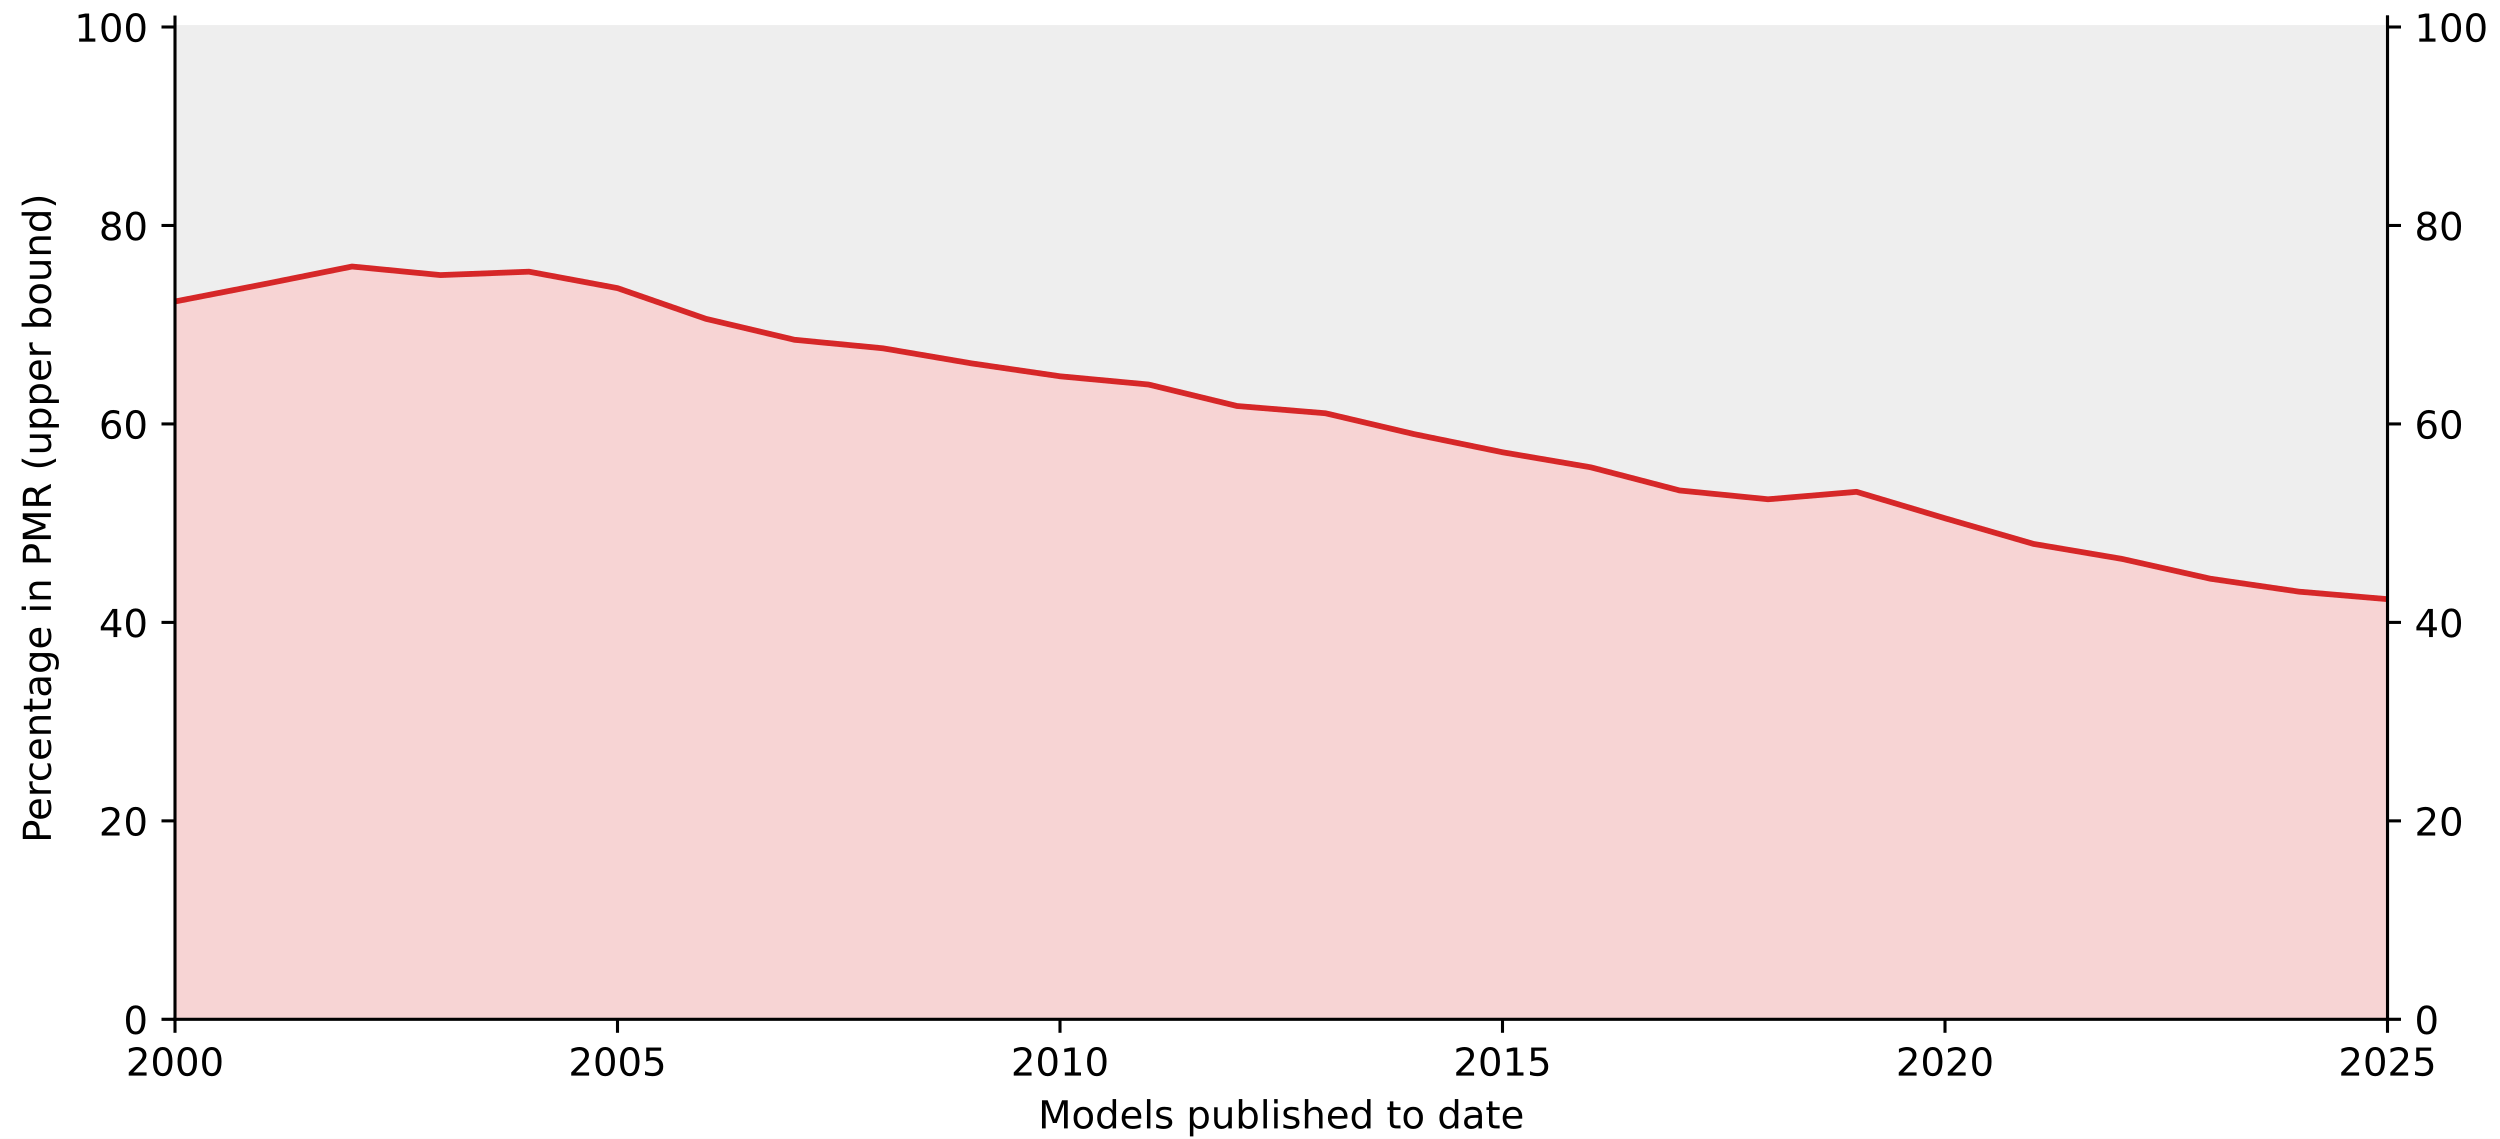
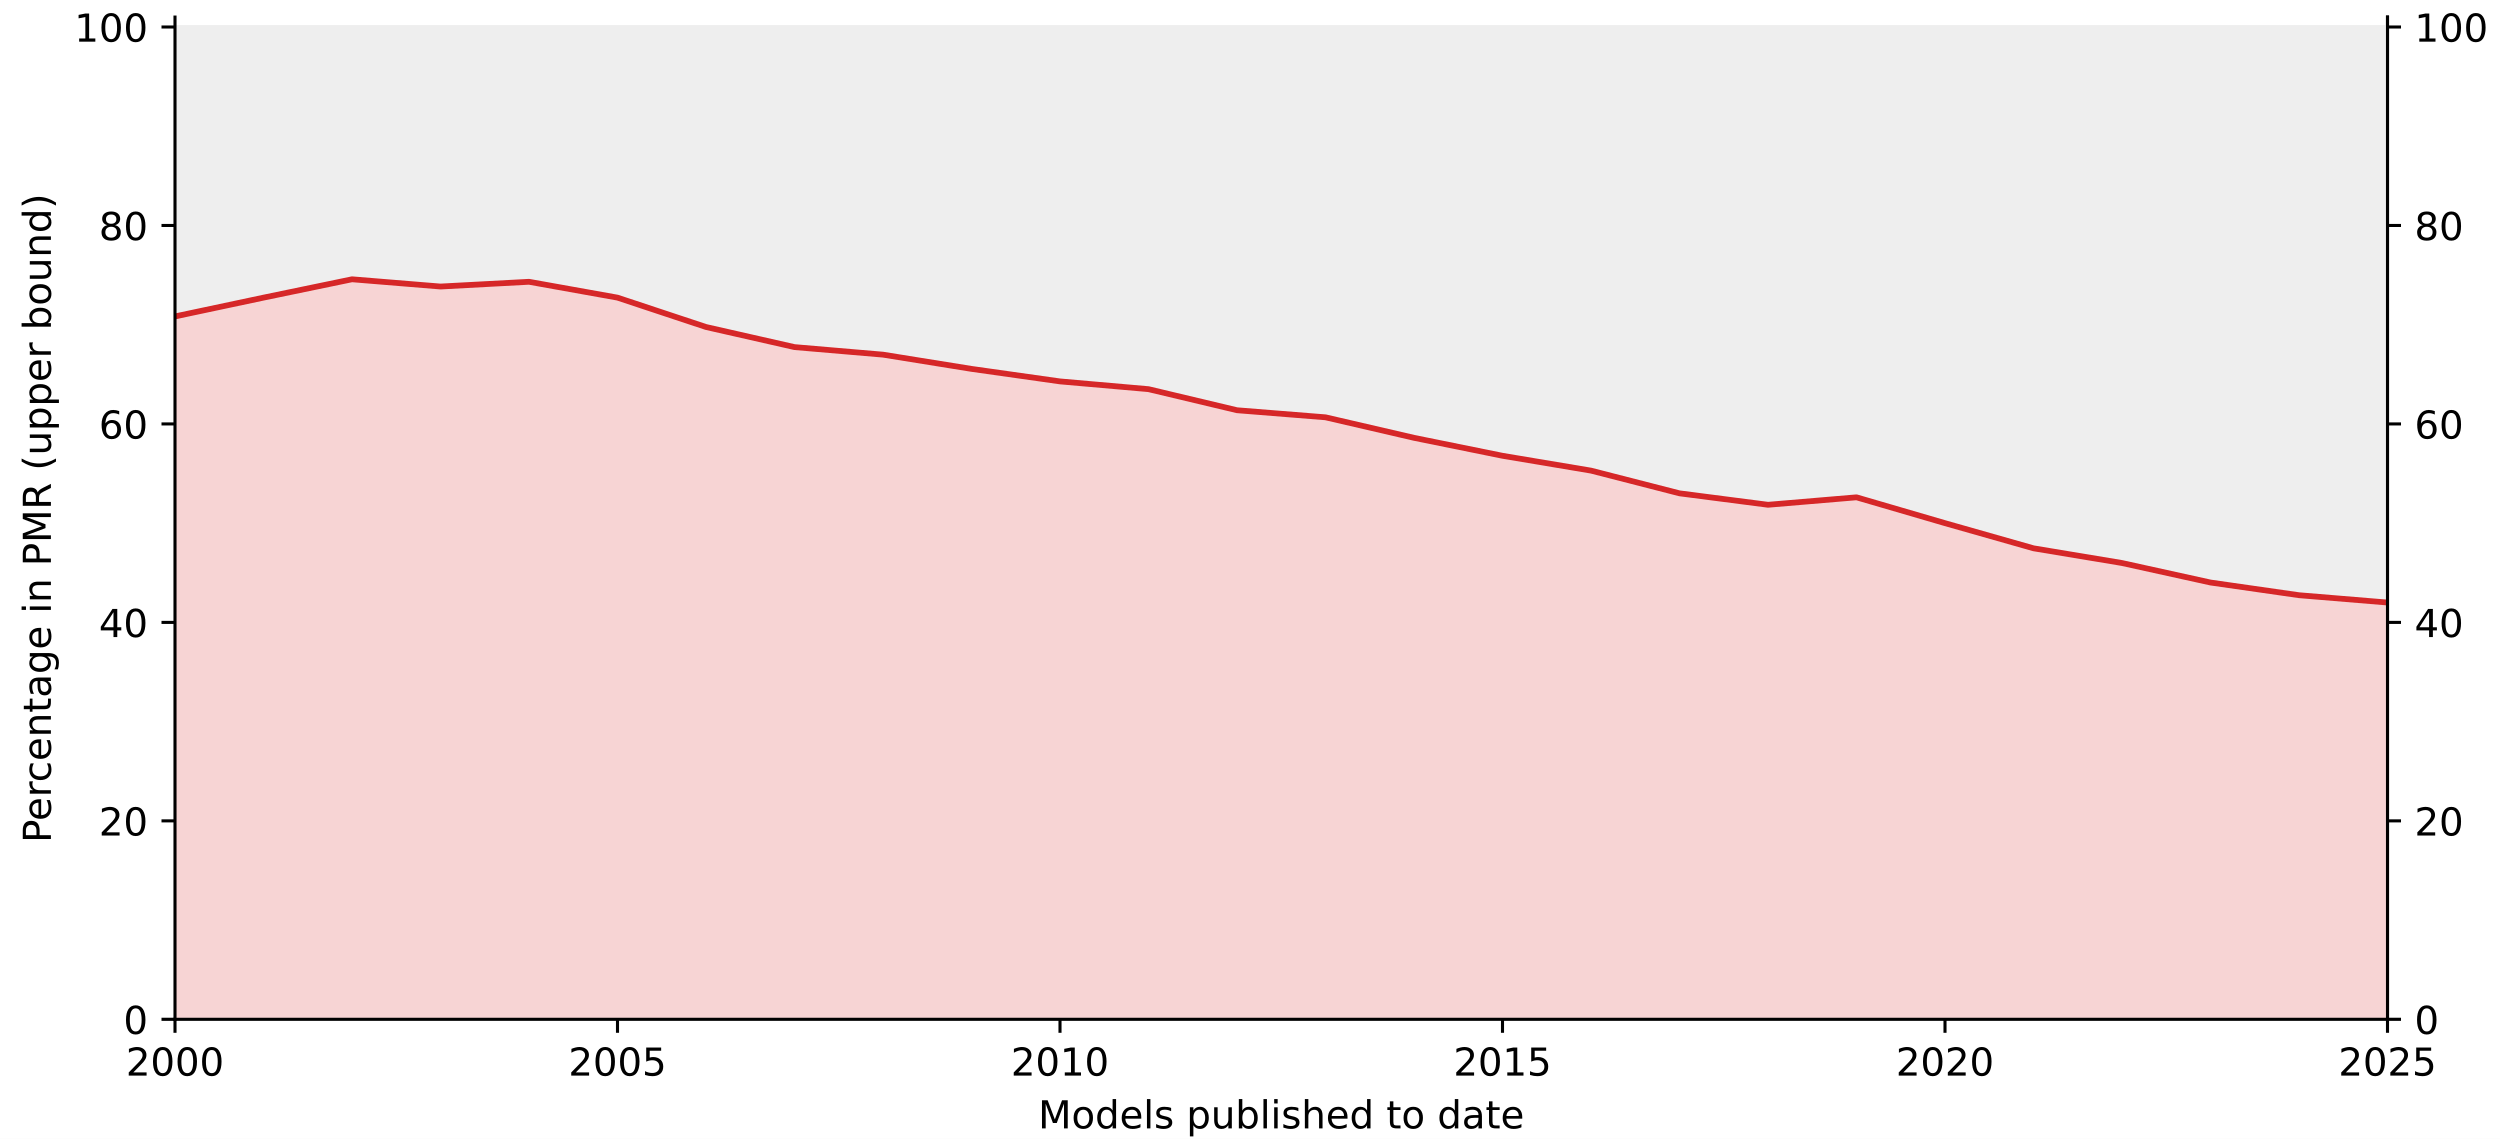
<svg xmlns="http://www.w3.org/2000/svg" xmlns:xlink="http://www.w3.org/1999/xlink" width="648pt" height="295.2pt" viewBox="0 0 648 295.2" version="1.1">
  <defs>
    <style type="text/css">*{stroke-linejoin: round; stroke-linecap: butt}</style>
  </defs>
  <g id="figure_1">
    <g id="patch_1">
      <path d="M 0 295.2  L 648 295.2  L 648 0  L 0 0  z " style="fill: #ffffff" />
    </g>
    <g id="axes_1">
      <g id="patch_2">
        <path d="M 45.36 264.204  L 618.84 264.204  L 618.84 4.428  L 45.36 4.428  z " style="fill: #ffffff" />
      </g>
      <g id="axes_2">
        <g id="patch_3">
          <path d="M 618.84 264.204  L 618.84 264.204  L 618.84 4.428  L 618.84 4.428  z " style="fill: #ffffff" />
        </g>
        <g id="matplotlib.axis_1" />
        <g id="matplotlib.axis_2">
          <g id="ytick_1">
            <g id="line2d_1">
              <defs>
-                 <path id="mc7512b1c9b" d="M 0 0  L 3.5 0  " style="stroke: #000000; stroke-width: 0.8" />
+                 <path id="mb4eeb8be5f" d="M 0 0  L 3.5 0  " style="stroke: #000000; stroke-width: 0.8" />
              </defs>
              <g>
-                 <use xlink:href="#mc7512b1c9b" x="618.84" y="264.204" style="stroke: #000000; stroke-width: 0.8" />
+                 <use xlink:href="#mb4eeb8be5f" x="618.84" y="264.204" style="stroke: #000000; stroke-width: 0.8" />
              </g>
            </g>
            <g id="text_1">
              <g transform="translate(625.84 268.0032) scale(0.1 -0.1)">
                <defs>
                  <path id="DejaVuSans-30" d="M 2034 4250  Q 1547 4250 1301 3770  Q 1056 3291 1056 2328  Q 1056 1369 1301 889  Q 1547 409 2034 409  Q 2525 409 2770 889  Q 3016 1369 3016 2328  Q 3016 3291 2770 3770  Q 2525 4250 2034 4250  z M 2034 4750  Q 2819 4750 3233 4129  Q 3647 3509 3647 2328  Q 3647 1150 3233 529  Q 2819 -91 2034 -91  Q 1250 -91 836 529  Q 422 1150 422 2328  Q 422 3509 836 4129  Q 1250 4750 2034 4750  z " transform="scale(0.015625)" />
                </defs>
                <use xlink:href="#DejaVuSans-30" />
              </g>
            </g>
          </g>
          <g id="ytick_2">
            <g id="line2d_2">
              <g>
-                 <use xlink:href="#mc7512b1c9b" x="618.84" y="212.763" style="stroke: #000000; stroke-width: 0.8" />
+                 <use xlink:href="#mb4eeb8be5f" x="618.84" y="212.763" style="stroke: #000000; stroke-width: 0.8" />
              </g>
            </g>
            <g id="text_2">
              <g transform="translate(625.84 216.5624) scale(0.1 -0.1)">
                <defs>
                  <path id="DejaVuSans-32" d="M 1228 531  L 3431 531  L 3431 0  L 469 0  L 469 531  Q 828 903 1448 1529  Q 2069 2156 2228 2338  Q 2531 2678 2651 2914  Q 2772 3150 2772 3378  Q 2772 3750 2511 3984  Q 2250 4219 1831 4219  Q 1534 4219 1204 4116  Q 875 4013 500 3803  L 500 4441  Q 881 4594 1212 4672  Q 1544 4750 1819 4750  Q 2544 4750 2975 4387  Q 3406 4025 3406 3419  Q 3406 3131 3298 2873  Q 3191 2616 2906 2266  Q 2828 2175 2409 1742  Q 1991 1309 1228 531  z " transform="scale(0.015625)" />
                </defs>
                <use xlink:href="#DejaVuSans-32" />
                <use xlink:href="#DejaVuSans-30" transform="translate(63.62305 0)" />
              </g>
            </g>
          </g>
          <g id="ytick_3">
            <g id="line2d_3">
              <g>
-                 <use xlink:href="#mc7512b1c9b" x="618.84" y="161.322" style="stroke: #000000; stroke-width: 0.8" />
+                 <use xlink:href="#mb4eeb8be5f" x="618.84" y="161.322" style="stroke: #000000; stroke-width: 0.8" />
              </g>
            </g>
            <g id="text_3">
              <g transform="translate(625.84 165.1216) scale(0.1 -0.1)">
                <defs>
                  <path id="DejaVuSans-34" d="M 2419 4116  L 825 1625  L 2419 1625  L 2419 4116  z M 2253 4666  L 3047 4666  L 3047 1625  L 3713 1625  L 3713 1100  L 3047 1100  L 3047 0  L 2419 0  L 2419 1100  L 313 1100  L 313 1709  L 2253 4666  z " transform="scale(0.015625)" />
                </defs>
                <use xlink:href="#DejaVuSans-34" />
                <use xlink:href="#DejaVuSans-30" transform="translate(63.62305 0)" />
              </g>
            </g>
          </g>
          <g id="ytick_4">
            <g id="line2d_4">
              <g>
-                 <use xlink:href="#mc7512b1c9b" x="618.84" y="109.882" style="stroke: #000000; stroke-width: 0.8" />
+                 <use xlink:href="#mb4eeb8be5f" x="618.84" y="109.882" style="stroke: #000000; stroke-width: 0.8" />
              </g>
            </g>
            <g id="text_4">
              <g transform="translate(625.84 113.6808) scale(0.1 -0.1)">
                <defs>
                  <path id="DejaVuSans-36" d="M 2113 2584  Q 1688 2584 1439 2293  Q 1191 2003 1191 1497  Q 1191 994 1439 701  Q 1688 409 2113 409  Q 2538 409 2786 701  Q 3034 994 3034 1497  Q 3034 2003 2786 2293  Q 2538 2584 2113 2584  z M 3366 4563  L 3366 3988  Q 3128 4100 2886 4159  Q 2644 4219 2406 4219  Q 1781 4219 1451 3797  Q 1122 3375 1075 2522  Q 1259 2794 1537 2939  Q 1816 3084 2150 3084  Q 2853 3084 3261 2657  Q 3669 2231 3669 1497  Q 3669 778 3244 343  Q 2819 -91 2113 -91  Q 1303 -91 875 529  Q 447 1150 447 2328  Q 447 3434 972 4092  Q 1497 4750 2381 4750  Q 2619 4750 2861 4703  Q 3103 4656 3366 4563  z " transform="scale(0.015625)" />
                </defs>
                <use xlink:href="#DejaVuSans-36" />
                <use xlink:href="#DejaVuSans-30" transform="translate(63.62305 0)" />
              </g>
            </g>
          </g>
          <g id="ytick_5">
            <g id="line2d_5">
              <g>
-                 <use xlink:href="#mc7512b1c9b" x="618.84" y="58.441" style="stroke: #000000; stroke-width: 0.8" />
+                 <use xlink:href="#mb4eeb8be5f" x="618.84" y="58.441" style="stroke: #000000; stroke-width: 0.8" />
              </g>
            </g>
            <g id="text_5">
              <g transform="translate(625.84 62.24005) scale(0.1 -0.1)">
                <defs>
                  <path id="DejaVuSans-38" d="M 2034 2216  Q 1584 2216 1326 1975  Q 1069 1734 1069 1313  Q 1069 891 1326 650  Q 1584 409 2034 409  Q 2484 409 2743 651  Q 3003 894 3003 1313  Q 3003 1734 2745 1975  Q 2488 2216 2034 2216  z M 1403 2484  Q 997 2584 770 2862  Q 544 3141 544 3541  Q 544 4100 942 4425  Q 1341 4750 2034 4750  Q 2731 4750 3128 4425  Q 3525 4100 3525 3541  Q 3525 3141 3298 2862  Q 3072 2584 2669 2484  Q 3125 2378 3379 2068  Q 3634 1759 3634 1313  Q 3634 634 3220 271  Q 2806 -91 2034 -91  Q 1263 -91 848 271  Q 434 634 434 1313  Q 434 1759 690 2068  Q 947 2378 1403 2484  z M 1172 3481  Q 1172 3119 1398 2916  Q 1625 2713 2034 2713  Q 2441 2713 2670 2916  Q 2900 3119 2900 3481  Q 2900 3844 2670 4047  Q 2441 4250 2034 4250  Q 1625 4250 1398 4047  Q 1172 3844 1172 3481  z " transform="scale(0.015625)" />
                </defs>
                <use xlink:href="#DejaVuSans-38" />
                <use xlink:href="#DejaVuSans-30" transform="translate(63.62305 0)" />
              </g>
            </g>
          </g>
          <g id="ytick_6">
            <g id="line2d_6">
              <g>
-                 <use xlink:href="#mc7512b1c9b" x="618.84" y="7" style="stroke: #000000; stroke-width: 0.8" />
+                 <use xlink:href="#mb4eeb8be5f" x="618.84" y="7" style="stroke: #000000; stroke-width: 0.8" />
              </g>
            </g>
            <g id="text_6">
              <g transform="translate(625.84 10.79926) scale(0.1 -0.1)">
                <defs>
                  <path id="DejaVuSans-31" d="M 794 531  L 1825 531  L 1825 4091  L 703 3866  L 703 4441  L 1819 4666  L 2450 4666  L 2450 531  L 3481 531  L 3481 0  L 794 0  L 794 531  z " transform="scale(0.015625)" />
                </defs>
                <use xlink:href="#DejaVuSans-31" />
                <use xlink:href="#DejaVuSans-30" transform="translate(63.62305 0)" />
                <use xlink:href="#DejaVuSans-30" transform="translate(127.2461 0)" />
              </g>
            </g>
          </g>
        </g>
        <g id="patch_4">
          <path d="M 618.84 264.204  L 618.84 4.428  " style="fill: none; stroke: #000000; stroke-width: 0.8; stroke-linejoin: miter; stroke-linecap: square" />
        </g>
      </g>
      <g id="FillBetweenPolyCollection_1">
-         <path d="M -826.33 7  L -826.33 264.204  L -803.39 264.204  L -780.451 264.204  L -757.512 264.204  L -734.573 264.204  L -711.634 264.204  L -688.694 264.204  L -665.755 264.204  L -642.816 264.204  L -619.877 264.204  L -596.938 264.204  L -573.998 264.204  L -551.059 264.204  L -528.12 264.204  L -505.181 264.204  L -482.242 264.204  L -459.302 264.204  L -436.363 264.204  L -413.424 264.204  L -390.485 264.204  L -367.546 264.204  L -344.606 264.204  L -321.667 264.204  L -298.728 264.204  L -275.789 264.204  L -252.85 264.204  L -229.91 264.204  L -206.971 264.204  L -184.032 264.204  L -161.093 264.204  L -138.154 264.204  L -115.214 264.204  L -92.275 264.204  L -69.336 264.204  L -46.397 264.204  L -23.458 264.204  L -0.518 264.204  L 22.421 264.204  L 45.36 264.204  L 68.299 264.204  L 91.238 264.204  L 114.178 264.204  L 137.117 264.204  L 160.056 264.204  L 182.995 264.204  L 205.934 264.204  L 228.874 264.204  L 251.813 264.204  L 274.752 264.204  L 297.691 264.204  L 320.63 264.204  L 343.57 264.204  L 366.509 264.204  L 389.448 264.204  L 412.387 264.204  L 435.326 264.204  L 458.266 264.204  L 481.205 264.204  L 504.144 264.204  L 527.083 264.204  L 550.022 264.204  L 572.962 264.204  L 595.901 264.204  L 618.84 264.204  L 618.84 155.307  L 618.84 155.307  L 595.901 153.359  L 572.962 150.014  L 550.022 144.871  L 527.083 140.985  L 504.144 134.341  L 481.205 127.48  L 458.266 129.413  L 435.326 127.123  L 412.387 121.144  L 389.448 117.23  L 366.509 112.52  L 343.57 107.12  L 320.63 105.238  L 297.691 99.669  L 274.752 97.536  L 251.813 94.188  L 228.874 90.285  L 205.934 88.075  L 182.995 82.648  L 160.056 74.685  L 137.117 70.42  L 114.178 71.301  L 91.238 69.084  L 68.299 73.683  L 45.36 78.142  L 22.421 82.279  L -0.518 80.487  L -23.458 95.691  L -46.397 98.859  L -69.336 109.882  L -92.275 114.168  L -115.214 123.911  L -138.154 117.23  L -161.093 117.23  L -184.032 121.313  L -206.971 109.882  L -229.91 117.23  L -252.85 117.23  L -275.789 123.911  L -298.728 123.911  L -321.667 121.313  L -344.606 135.602  L -367.546 135.602  L -390.485 92.735  L -413.424 58.441  L -436.363 71.301  L -459.302 71.301  L -482.242 71.301  L -505.181 92.735  L -528.12 92.735  L -551.059 135.602  L -573.998 135.602  L -596.938 135.602  L -619.877 135.602  L -642.816 135.602  L -665.755 135.602  L -688.694 135.602  L -711.634 135.602  L -734.573 135.602  L -757.512 7  L -780.451 7  L -803.39 7  L -826.33 7  z " clip-path="url(#p06dd932c6a)" style="fill: #f7d4d4; stroke: #f7d4d4" />
+         <path d="M -826.33 7  L -826.33 264.204  L -803.39 264.204  L -780.451 264.204  L -757.512 264.204  L -734.573 264.204  L -711.634 264.204  L -688.694 264.204  L -665.755 264.204  L -642.816 264.204  L -619.877 264.204  L -596.938 264.204  L -573.998 264.204  L -551.059 264.204  L -528.12 264.204  L -505.181 264.204  L -482.242 264.204  L -459.302 264.204  L -436.363 264.204  L -413.424 264.204  L -390.485 264.204  L -367.546 264.204  L -344.606 264.204  L -321.667 264.204  L -298.728 264.204  L -275.789 264.204  L -252.85 264.204  L -229.91 264.204  L -206.971 264.204  L -184.032 264.204  L -161.093 264.204  L -138.154 264.204  L -115.214 264.204  L -92.275 264.204  L -69.336 264.204  L -46.397 264.204  L -23.458 264.204  L -0.518 264.204  L 22.421 264.204  L 45.36 264.204  L 68.299 264.204  L 91.238 264.204  L 114.178 264.204  L 137.117 264.204  L 160.056 264.204  L 182.995 264.204  L 205.934 264.204  L 228.874 264.204  L 251.813 264.204  L 274.752 264.204  L 297.691 264.204  L 320.63 264.204  L 343.57 264.204  L 366.509 264.204  L 389.448 264.204  L 412.387 264.204  L 435.326 264.204  L 458.266 264.204  L 481.205 264.204  L 504.144 264.204  L 527.083 264.204  L 550.022 264.204  L 572.962 264.204  L 595.901 264.204  L 618.84 264.204  L 618.84 156.178  L 618.84 156.178  L 595.901 154.279  L 572.962 150.99  L 550.022 145.936  L 527.083 142.121  L 504.144 135.602  L 481.205 128.904  L 458.266 130.839  L 435.326 127.872  L 412.387 121.985  L 389.448 118.138  L 366.509 113.486  L 343.57 108.167  L 320.63 106.334  L 297.691 100.87  L 274.752 98.859  L 251.813 95.617  L 228.874 91.926  L 205.934 89.969  L 182.995 84.759  L 160.056 77.147  L 137.117 73.039  L 114.178 74.269  L 91.238 72.391  L 68.299 77.147  L 45.36 82.018  L 22.421 86.611  L -0.518 80.487  L -23.458 95.691  L -46.397 98.859  L -69.336 109.882  L -92.275 114.168  L -115.214 123.911  L -138.154 117.23  L -161.093 117.23  L -184.032 121.313  L -206.971 109.882  L -229.91 117.23  L -252.85 117.23  L -275.789 123.911  L -298.728 123.911  L -321.667 121.313  L -344.606 135.602  L -367.546 135.602  L -390.485 92.735  L -413.424 58.441  L -436.363 71.301  L -459.302 71.301  L -482.242 71.301  L -505.181 92.735  L -528.12 92.735  L -551.059 135.602  L -573.998 135.602  L -596.938 135.602  L -619.877 135.602  L -642.816 135.602  L -665.755 135.602  L -688.694 135.602  L -711.634 135.602  L -734.573 135.602  L -757.512 7  L -780.451 7  L -803.39 7  L -826.33 7  z " clip-path="url(#p55350aa34a)" style="fill: #f7d4d4; stroke: #f7d4d4" />
      </g>
      <g id="FillBetweenPolyCollection_2">
-         <path d="M -826.33 7  L -826.33 7  L -803.39 7  L -780.451 7  L -757.512 7  L -734.573 7  L -711.634 7  L -688.694 7  L -665.755 7  L -642.816 7  L -619.877 7  L -596.938 7  L -573.998 7  L -551.059 7  L -528.12 7  L -505.181 7  L -482.242 7  L -459.302 7  L -436.363 7  L -413.424 7  L -390.485 7  L -367.546 7  L -344.606 7  L -321.667 7  L -298.728 7  L -275.789 7  L -252.85 7  L -229.91 7  L -206.971 7  L -184.032 7  L -161.093 7  L -138.154 7  L -115.214 7  L -92.275 7  L -69.336 7  L -46.397 7  L -23.458 7  L -0.518 7  L 22.421 7  L 45.36 7  L 68.299 7  L 91.238 7  L 114.178 7  L 137.117 7  L 160.056 7  L 182.995 7  L 205.934 7  L 228.874 7  L 251.813 7  L 274.752 7  L 297.691 7  L 320.63 7  L 343.57 7  L 366.509 7  L 389.448 7  L 412.387 7  L 435.326 7  L 458.266 7  L 481.205 7  L 504.144 7  L 527.083 7  L 550.022 7  L 572.962 7  L 595.901 7  L 618.84 7  L 618.84 155.307  L 618.84 155.307  L 595.901 153.359  L 572.962 150.014  L 550.022 144.871  L 527.083 140.985  L 504.144 134.341  L 481.205 127.48  L 458.266 129.413  L 435.326 127.123  L 412.387 121.144  L 389.448 117.23  L 366.509 112.52  L 343.57 107.12  L 320.63 105.238  L 297.691 99.669  L 274.752 97.536  L 251.813 94.188  L 228.874 90.285  L 205.934 88.075  L 182.995 82.648  L 160.056 74.685  L 137.117 70.42  L 114.178 71.301  L 91.238 69.084  L 68.299 73.683  L 45.36 78.142  L 22.421 82.279  L -0.518 80.487  L -23.458 95.691  L -46.397 98.859  L -69.336 109.882  L -92.275 114.168  L -115.214 123.911  L -138.154 117.23  L -161.093 117.23  L -184.032 121.313  L -206.971 109.882  L -229.91 117.23  L -252.85 117.23  L -275.789 123.911  L -298.728 123.911  L -321.667 121.313  L -344.606 135.602  L -367.546 135.602  L -390.485 92.735  L -413.424 58.441  L -436.363 71.301  L -459.302 71.301  L -482.242 71.301  L -505.181 92.735  L -528.12 92.735  L -551.059 135.602  L -573.998 135.602  L -596.938 135.602  L -619.877 135.602  L -642.816 135.602  L -665.755 135.602  L -688.694 135.602  L -711.634 135.602  L -734.573 135.602  L -757.512 7  L -780.451 7  L -803.39 7  L -826.33 7  z " clip-path="url(#p06dd932c6a)" style="fill: #eeeeee; stroke: #eeeeee" />
+         <path d="M -826.33 7  L -826.33 7  L -803.39 7  L -780.451 7  L -757.512 7  L -734.573 7  L -711.634 7  L -688.694 7  L -665.755 7  L -642.816 7  L -619.877 7  L -596.938 7  L -573.998 7  L -551.059 7  L -528.12 7  L -505.181 7  L -482.242 7  L -459.302 7  L -436.363 7  L -413.424 7  L -390.485 7  L -367.546 7  L -344.606 7  L -321.667 7  L -298.728 7  L -275.789 7  L -252.85 7  L -229.91 7  L -206.971 7  L -184.032 7  L -161.093 7  L -138.154 7  L -115.214 7  L -92.275 7  L -69.336 7  L -46.397 7  L -23.458 7  L -0.518 7  L 22.421 7  L 45.36 7  L 68.299 7  L 91.238 7  L 114.178 7  L 137.117 7  L 160.056 7  L 182.995 7  L 205.934 7  L 228.874 7  L 251.813 7  L 274.752 7  L 297.691 7  L 320.63 7  L 343.57 7  L 366.509 7  L 389.448 7  L 412.387 7  L 435.326 7  L 458.266 7  L 481.205 7  L 504.144 7  L 527.083 7  L 550.022 7  L 572.962 7  L 595.901 7  L 618.84 7  L 618.84 156.178  L 618.84 156.178  L 595.901 154.279  L 572.962 150.99  L 550.022 145.936  L 527.083 142.121  L 504.144 135.602  L 481.205 128.904  L 458.266 130.839  L 435.326 127.872  L 412.387 121.985  L 389.448 118.138  L 366.509 113.486  L 343.57 108.167  L 320.63 106.334  L 297.691 100.87  L 274.752 98.859  L 251.813 95.617  L 228.874 91.926  L 205.934 89.969  L 182.995 84.759  L 160.056 77.147  L 137.117 73.039  L 114.178 74.269  L 91.238 72.391  L 68.299 77.147  L 45.36 82.018  L 22.421 86.611  L -0.518 80.487  L -23.458 95.691  L -46.397 98.859  L -69.336 109.882  L -92.275 114.168  L -115.214 123.911  L -138.154 117.23  L -161.093 117.23  L -184.032 121.313  L -206.971 109.882  L -229.91 117.23  L -252.85 117.23  L -275.789 123.911  L -298.728 123.911  L -321.667 121.313  L -344.606 135.602  L -367.546 135.602  L -390.485 92.735  L -413.424 58.441  L -436.363 71.301  L -459.302 71.301  L -482.242 71.301  L -505.181 92.735  L -528.12 92.735  L -551.059 135.602  L -573.998 135.602  L -596.938 135.602  L -619.877 135.602  L -642.816 135.602  L -665.755 135.602  L -688.694 135.602  L -711.634 135.602  L -734.573 135.602  L -757.512 7  L -780.451 7  L -803.39 7  L -826.33 7  z " clip-path="url(#p55350aa34a)" style="fill: #eeeeee; stroke: #eeeeee" />
      </g>
      <g id="matplotlib.axis_3">
        <g id="xtick_1">
          <g id="line2d_7">
            <defs>
-               <path id="m1f8cd35295" d="M 0 0  L 0 3.5  " style="stroke: #000000; stroke-width: 0.8" />
+               <path id="m35347482e6" d="M 0 0  L 0 3.5  " style="stroke: #000000; stroke-width: 0.8" />
            </defs>
            <g>
-               <use xlink:href="#m1f8cd35295" x="45.36" y="264.204" style="stroke: #000000; stroke-width: 0.8" />
+               <use xlink:href="#m35347482e6" x="45.36" y="264.204" style="stroke: #000000; stroke-width: 0.8" />
            </g>
          </g>
          <g id="text_7">
            <g transform="translate(32.635 278.8024) scale(0.1 -0.1)">
              <use xlink:href="#DejaVuSans-32" />
              <use xlink:href="#DejaVuSans-30" transform="translate(63.62305 0)" />
              <use xlink:href="#DejaVuSans-30" transform="translate(127.2461 0)" />
              <use xlink:href="#DejaVuSans-30" transform="translate(190.8691 0)" />
            </g>
          </g>
        </g>
        <g id="xtick_2">
          <g id="line2d_8">
            <g>
-               <use xlink:href="#m1f8cd35295" x="160.056" y="264.204" style="stroke: #000000; stroke-width: 0.8" />
+               <use xlink:href="#m35347482e6" x="160.056" y="264.204" style="stroke: #000000; stroke-width: 0.8" />
            </g>
          </g>
          <g id="text_8">
            <g transform="translate(147.331 278.8024) scale(0.1 -0.1)">
              <defs>
                <path id="DejaVuSans-35" d="M 691 4666  L 3169 4666  L 3169 4134  L 1269 4134  L 1269 2991  Q 1406 3038 1543 3061  Q 1681 3084 1819 3084  Q 2600 3084 3056 2656  Q 3513 2228 3513 1497  Q 3513 744 3044 326  Q 2575 -91 1722 -91  Q 1428 -91 1123 -41  Q 819 9 494 109  L 494 744  Q 775 591 1075 516  Q 1375 441 1709 441  Q 2250 441 2565 725  Q 2881 1009 2881 1497  Q 2881 1984 2565 2268  Q 2250 2553 1709 2553  Q 1456 2553 1204 2497  Q 953 2441 691 2322  L 691 4666  z " transform="scale(0.015625)" />
              </defs>
              <use xlink:href="#DejaVuSans-32" />
              <use xlink:href="#DejaVuSans-30" transform="translate(63.62305 0)" />
              <use xlink:href="#DejaVuSans-30" transform="translate(127.2461 0)" />
              <use xlink:href="#DejaVuSans-35" transform="translate(190.8691 0)" />
            </g>
          </g>
        </g>
        <g id="xtick_3">
          <g id="line2d_9">
            <g>
-               <use xlink:href="#m1f8cd35295" x="274.752" y="264.204" style="stroke: #000000; stroke-width: 0.8" />
+               <use xlink:href="#m35347482e6" x="274.752" y="264.204" style="stroke: #000000; stroke-width: 0.8" />
            </g>
          </g>
          <g id="text_9">
            <g transform="translate(262.027 278.8024) scale(0.1 -0.1)">
              <use xlink:href="#DejaVuSans-32" />
              <use xlink:href="#DejaVuSans-30" transform="translate(63.62305 0)" />
              <use xlink:href="#DejaVuSans-31" transform="translate(127.2461 0)" />
              <use xlink:href="#DejaVuSans-30" transform="translate(190.8691 0)" />
            </g>
          </g>
        </g>
        <g id="xtick_4">
          <g id="line2d_10">
            <g>
-               <use xlink:href="#m1f8cd35295" x="389.448" y="264.204" style="stroke: #000000; stroke-width: 0.8" />
+               <use xlink:href="#m35347482e6" x="389.448" y="264.204" style="stroke: #000000; stroke-width: 0.8" />
            </g>
          </g>
          <g id="text_10">
            <g transform="translate(376.723 278.8024) scale(0.1 -0.1)">
              <use xlink:href="#DejaVuSans-32" />
              <use xlink:href="#DejaVuSans-30" transform="translate(63.62305 0)" />
              <use xlink:href="#DejaVuSans-31" transform="translate(127.2461 0)" />
              <use xlink:href="#DejaVuSans-35" transform="translate(190.8691 0)" />
            </g>
          </g>
        </g>
        <g id="xtick_5">
          <g id="line2d_11">
            <g>
-               <use xlink:href="#m1f8cd35295" x="504.144" y="264.204" style="stroke: #000000; stroke-width: 0.8" />
+               <use xlink:href="#m35347482e6" x="504.144" y="264.204" style="stroke: #000000; stroke-width: 0.8" />
            </g>
          </g>
          <g id="text_11">
            <g transform="translate(491.419 278.8024) scale(0.1 -0.1)">
              <use xlink:href="#DejaVuSans-32" />
              <use xlink:href="#DejaVuSans-30" transform="translate(63.62305 0)" />
              <use xlink:href="#DejaVuSans-32" transform="translate(127.2461 0)" />
              <use xlink:href="#DejaVuSans-30" transform="translate(190.8691 0)" />
            </g>
          </g>
        </g>
        <g id="xtick_6">
          <g id="line2d_12">
            <g>
-               <use xlink:href="#m1f8cd35295" x="618.84" y="264.204" style="stroke: #000000; stroke-width: 0.8" />
+               <use xlink:href="#m35347482e6" x="618.84" y="264.204" style="stroke: #000000; stroke-width: 0.8" />
            </g>
          </g>
          <g id="text_12">
            <g transform="translate(606.115 278.8024) scale(0.1 -0.1)">
              <use xlink:href="#DejaVuSans-32" />
              <use xlink:href="#DejaVuSans-30" transform="translate(63.62305 0)" />
              <use xlink:href="#DejaVuSans-32" transform="translate(127.2461 0)" />
              <use xlink:href="#DejaVuSans-35" transform="translate(190.8691 0)" />
            </g>
          </g>
        </g>
        <g id="text_13">
          <g transform="translate(269.1008 292.4806) scale(0.1 -0.1)">
            <defs>
              <path id="DejaVuSans-4d" d="M 628 4666  L 1569 4666  L 2759 1491  L 3956 4666  L 4897 4666  L 4897 0  L 4281 0  L 4281 4097  L 3078 897  L 2444 897  L 1241 4097  L 1241 0  L 628 0  L 628 4666  z " transform="scale(0.015625)" />
              <path id="DejaVuSans-6f" d="M 1959 3097  Q 1497 3097 1228 2736  Q 959 2375 959 1747  Q 959 1119 1226 758  Q 1494 397 1959 397  Q 2419 397 2687 759  Q 2956 1122 2956 1747  Q 2956 2369 2687 2733  Q 2419 3097 1959 3097  z M 1959 3584  Q 2709 3584 3137 3096  Q 3566 2609 3566 1747  Q 3566 888 3137 398  Q 2709 -91 1959 -91  Q 1206 -91 779 398  Q 353 888 353 1747  Q 353 2609 779 3096  Q 1206 3584 1959 3584  z " transform="scale(0.015625)" />
              <path id="DejaVuSans-64" d="M 2906 2969  L 2906 4863  L 3481 4863  L 3481 0  L 2906 0  L 2906 525  Q 2725 213 2448 61  Q 2172 -91 1784 -91  Q 1150 -91 751 415  Q 353 922 353 1747  Q 353 2572 751 3078  Q 1150 3584 1784 3584  Q 2172 3584 2448 3432  Q 2725 3281 2906 2969  z M 947 1747  Q 947 1113 1208 752  Q 1469 391 1925 391  Q 2381 391 2643 752  Q 2906 1113 2906 1747  Q 2906 2381 2643 2742  Q 2381 3103 1925 3103  Q 1469 3103 1208 2742  Q 947 2381 947 1747  z " transform="scale(0.015625)" />
              <path id="DejaVuSans-65" d="M 3597 1894  L 3597 1613  L 953 1613  Q 991 1019 1311 708  Q 1631 397 2203 397  Q 2534 397 2845 478  Q 3156 559 3463 722  L 3463 178  Q 3153 47 2828 -22  Q 2503 -91 2169 -91  Q 1331 -91 842 396  Q 353 884 353 1716  Q 353 2575 817 3079  Q 1281 3584 2069 3584  Q 2775 3584 3186 3129  Q 3597 2675 3597 1894  z M 3022 2063  Q 3016 2534 2758 2815  Q 2500 3097 2075 3097  Q 1594 3097 1305 2825  Q 1016 2553 972 2059  L 3022 2063  z " transform="scale(0.015625)" />
              <path id="DejaVuSans-6c" d="M 603 4863  L 1178 4863  L 1178 0  L 603 0  L 603 4863  z " transform="scale(0.015625)" />
              <path id="DejaVuSans-73" d="M 2834 3397  L 2834 2853  Q 2591 2978 2328 3040  Q 2066 3103 1784 3103  Q 1356 3103 1142 2972  Q 928 2841 928 2578  Q 928 2378 1081 2264  Q 1234 2150 1697 2047  L 1894 2003  Q 2506 1872 2764 1633  Q 3022 1394 3022 966  Q 3022 478 2636 193  Q 2250 -91 1575 -91  Q 1294 -91 989 -36  Q 684 19 347 128  L 347 722  Q 666 556 975 473  Q 1284 391 1588 391  Q 1994 391 2212 530  Q 2431 669 2431 922  Q 2431 1156 2273 1281  Q 2116 1406 1581 1522  L 1381 1569  Q 847 1681 609 1914  Q 372 2147 372 2553  Q 372 3047 722 3315  Q 1072 3584 1716 3584  Q 2034 3584 2315 3537  Q 2597 3491 2834 3397  z " transform="scale(0.015625)" />
              <path id="DejaVuSans-20" transform="scale(0.015625)" />
              <path id="DejaVuSans-70" d="M 1159 525  L 1159 -1331  L 581 -1331  L 581 3500  L 1159 3500  L 1159 2969  Q 1341 3281 1617 3432  Q 1894 3584 2278 3584  Q 2916 3584 3314 3078  Q 3713 2572 3713 1747  Q 3713 922 3314 415  Q 2916 -91 2278 -91  Q 1894 -91 1617 61  Q 1341 213 1159 525  z M 3116 1747  Q 3116 2381 2855 2742  Q 2594 3103 2138 3103  Q 1681 3103 1420 2742  Q 1159 2381 1159 1747  Q 1159 1113 1420 752  Q 1681 391 2138 391  Q 2594 391 2855 752  Q 3116 1113 3116 1747  z " transform="scale(0.015625)" />
              <path id="DejaVuSans-75" d="M 544 1381  L 544 3500  L 1119 3500  L 1119 1403  Q 1119 906 1312 657  Q 1506 409 1894 409  Q 2359 409 2629 706  Q 2900 1003 2900 1516  L 2900 3500  L 3475 3500  L 3475 0  L 2900 0  L 2900 538  Q 2691 219 2414 64  Q 2138 -91 1772 -91  Q 1169 -91 856 284  Q 544 659 544 1381  z M 1991 3584  L 1991 3584  z " transform="scale(0.015625)" />
              <path id="DejaVuSans-62" d="M 3116 1747  Q 3116 2381 2855 2742  Q 2594 3103 2138 3103  Q 1681 3103 1420 2742  Q 1159 2381 1159 1747  Q 1159 1113 1420 752  Q 1681 391 2138 391  Q 2594 391 2855 752  Q 3116 1113 3116 1747  z M 1159 2969  Q 1341 3281 1617 3432  Q 1894 3584 2278 3584  Q 2916 3584 3314 3078  Q 3713 2572 3713 1747  Q 3713 922 3314 415  Q 2916 -91 2278 -91  Q 1894 -91 1617 61  Q 1341 213 1159 525  L 1159 0  L 581 0  L 581 4863  L 1159 4863  L 1159 2969  z " transform="scale(0.015625)" />
              <path id="DejaVuSans-69" d="M 603 3500  L 1178 3500  L 1178 0  L 603 0  L 603 3500  z M 603 4863  L 1178 4863  L 1178 4134  L 603 4134  L 603 4863  z " transform="scale(0.015625)" />
              <path id="DejaVuSans-68" d="M 3513 2113  L 3513 0  L 2938 0  L 2938 2094  Q 2938 2591 2744 2837  Q 2550 3084 2163 3084  Q 1697 3084 1428 2787  Q 1159 2491 1159 1978  L 1159 0  L 581 0  L 581 4863  L 1159 4863  L 1159 2956  Q 1366 3272 1645 3428  Q 1925 3584 2291 3584  Q 2894 3584 3203 3211  Q 3513 2838 3513 2113  z " transform="scale(0.015625)" />
              <path id="DejaVuSans-74" d="M 1172 4494  L 1172 3500  L 2356 3500  L 2356 3053  L 1172 3053  L 1172 1153  Q 1172 725 1289 603  Q 1406 481 1766 481  L 2356 481  L 2356 0  L 1766 0  Q 1100 0 847 248  Q 594 497 594 1153  L 594 3053  L 172 3053  L 172 3500  L 594 3500  L 594 4494  L 1172 4494  z " transform="scale(0.015625)" />
              <path id="DejaVuSans-61" d="M 2194 1759  Q 1497 1759 1228 1600  Q 959 1441 959 1056  Q 959 750 1161 570  Q 1363 391 1709 391  Q 2188 391 2477 730  Q 2766 1069 2766 1631  L 2766 1759  L 2194 1759  z M 3341 1997  L 3341 0  L 2766 0  L 2766 531  Q 2569 213 2275 61  Q 1981 -91 1556 -91  Q 1019 -91 701 211  Q 384 513 384 1019  Q 384 1609 779 1909  Q 1175 2209 1959 2209  L 2766 2209  L 2766 2266  Q 2766 2663 2505 2880  Q 2244 3097 1772 3097  Q 1472 3097 1187 3025  Q 903 2953 641 2809  L 641 3341  Q 956 3463 1253 3523  Q 1550 3584 1831 3584  Q 2591 3584 2966 3190  Q 3341 2797 3341 1997  z " transform="scale(0.015625)" />
            </defs>
            <use xlink:href="#DejaVuSans-4d" />
            <use xlink:href="#DejaVuSans-6f" transform="translate(86.2793 0)" />
            <use xlink:href="#DejaVuSans-64" transform="translate(147.4609 0)" />
            <use xlink:href="#DejaVuSans-65" transform="translate(210.9375 0)" />
            <use xlink:href="#DejaVuSans-6c" transform="translate(272.4609 0)" />
            <use xlink:href="#DejaVuSans-73" transform="translate(300.2441 0)" />
            <use xlink:href="#DejaVuSans-20" transform="translate(352.3438 0)" />
            <use xlink:href="#DejaVuSans-70" transform="translate(384.1309 0)" />
            <use xlink:href="#DejaVuSans-75" transform="translate(447.6074 0)" />
            <use xlink:href="#DejaVuSans-62" transform="translate(510.9863 0)" />
            <use xlink:href="#DejaVuSans-6c" transform="translate(574.4629 0)" />
            <use xlink:href="#DejaVuSans-69" transform="translate(602.2461 0)" />
            <use xlink:href="#DejaVuSans-73" transform="translate(630.0293 0)" />
            <use xlink:href="#DejaVuSans-68" transform="translate(682.1289 0)" />
            <use xlink:href="#DejaVuSans-65" transform="translate(745.5078 0)" />
            <use xlink:href="#DejaVuSans-64" transform="translate(807.0312 0)" />
            <use xlink:href="#DejaVuSans-20" transform="translate(870.5078 0)" />
            <use xlink:href="#DejaVuSans-74" transform="translate(902.2949 0)" />
            <use xlink:href="#DejaVuSans-6f" transform="translate(941.5039 0)" />
            <use xlink:href="#DejaVuSans-20" transform="translate(1002.686 0)" />
            <use xlink:href="#DejaVuSans-64" transform="translate(1034.473 0)" />
            <use xlink:href="#DejaVuSans-61" transform="translate(1097.949 0)" />
            <use xlink:href="#DejaVuSans-74" transform="translate(1159.229 0)" />
            <use xlink:href="#DejaVuSans-65" transform="translate(1198.438 0)" />
          </g>
        </g>
      </g>
      <g id="matplotlib.axis_4">
        <g id="ytick_7">
          <g id="line2d_13">
            <defs>
-               <path id="mb6e04cd658" d="M 0 0  L -3.5 0  " style="stroke: #000000; stroke-width: 0.8" />
+               <path id="m563e323d2b" d="M 0 0  L -3.5 0  " style="stroke: #000000; stroke-width: 0.8" />
            </defs>
            <g>
-               <use xlink:href="#mb6e04cd658" x="45.36" y="264.204" style="stroke: #000000; stroke-width: 0.8" />
+               <use xlink:href="#m563e323d2b" x="45.36" y="264.204" style="stroke: #000000; stroke-width: 0.8" />
            </g>
          </g>
          <g id="text_14">
            <g transform="translate(31.9975 268.0032) scale(0.1 -0.1)">
              <use xlink:href="#DejaVuSans-30" />
            </g>
          </g>
        </g>
        <g id="ytick_8">
          <g id="line2d_14">
            <g>
-               <use xlink:href="#mb6e04cd658" x="45.36" y="212.763" style="stroke: #000000; stroke-width: 0.8" />
+               <use xlink:href="#m563e323d2b" x="45.36" y="212.763" style="stroke: #000000; stroke-width: 0.8" />
            </g>
          </g>
          <g id="text_15">
            <g transform="translate(25.635 216.5624) scale(0.1 -0.1)">
              <use xlink:href="#DejaVuSans-32" />
              <use xlink:href="#DejaVuSans-30" transform="translate(63.62305 0)" />
            </g>
          </g>
        </g>
        <g id="ytick_9">
          <g id="line2d_15">
            <g>
-               <use xlink:href="#mb6e04cd658" x="45.36" y="161.322" style="stroke: #000000; stroke-width: 0.8" />
+               <use xlink:href="#m563e323d2b" x="45.36" y="161.322" style="stroke: #000000; stroke-width: 0.8" />
            </g>
          </g>
          <g id="text_16">
            <g transform="translate(25.635 165.1216) scale(0.1 -0.1)">
              <use xlink:href="#DejaVuSans-34" />
              <use xlink:href="#DejaVuSans-30" transform="translate(63.62305 0)" />
            </g>
          </g>
        </g>
        <g id="ytick_10">
          <g id="line2d_16">
            <g>
-               <use xlink:href="#mb6e04cd658" x="45.36" y="109.882" style="stroke: #000000; stroke-width: 0.8" />
+               <use xlink:href="#m563e323d2b" x="45.36" y="109.882" style="stroke: #000000; stroke-width: 0.8" />
            </g>
          </g>
          <g id="text_17">
            <g transform="translate(25.635 113.6808) scale(0.1 -0.1)">
              <use xlink:href="#DejaVuSans-36" />
              <use xlink:href="#DejaVuSans-30" transform="translate(63.62305 0)" />
            </g>
          </g>
        </g>
        <g id="ytick_11">
          <g id="line2d_17">
            <g>
-               <use xlink:href="#mb6e04cd658" x="45.36" y="58.441" style="stroke: #000000; stroke-width: 0.8" />
+               <use xlink:href="#m563e323d2b" x="45.36" y="58.441" style="stroke: #000000; stroke-width: 0.8" />
            </g>
          </g>
          <g id="text_18">
            <g transform="translate(25.635 62.24005) scale(0.1 -0.1)">
              <use xlink:href="#DejaVuSans-38" />
              <use xlink:href="#DejaVuSans-30" transform="translate(63.62305 0)" />
            </g>
          </g>
        </g>
        <g id="ytick_12">
          <g id="line2d_18">
            <g>
-               <use xlink:href="#mb6e04cd658" x="45.36" y="7" style="stroke: #000000; stroke-width: 0.8" />
+               <use xlink:href="#m563e323d2b" x="45.36" y="7" style="stroke: #000000; stroke-width: 0.8" />
            </g>
          </g>
          <g id="text_19">
            <g transform="translate(19.2725 10.79926) scale(0.1 -0.1)">
              <use xlink:href="#DejaVuSans-31" />
              <use xlink:href="#DejaVuSans-30" transform="translate(63.62305 0)" />
              <use xlink:href="#DejaVuSans-30" transform="translate(127.2461 0)" />
            </g>
          </g>
        </g>
        <g id="text_20">
          <g transform="translate(13.19281 218.4519) rotate(-90) scale(0.1 -0.1)">
            <defs>
              <path id="DejaVuSans-50" d="M 1259 4147  L 1259 2394  L 2053 2394  Q 2494 2394 2734 2622  Q 2975 2850 2975 3272  Q 2975 3691 2734 3919  Q 2494 4147 2053 4147  L 1259 4147  z M 628 4666  L 2053 4666  Q 2838 4666 3239 4311  Q 3641 3956 3641 3272  Q 3641 2581 3239 2228  Q 2838 1875 2053 1875  L 1259 1875  L 1259 0  L 628 0  L 628 4666  z " transform="scale(0.015625)" />
              <path id="DejaVuSans-72" d="M 2631 2963  Q 2534 3019 2420 3045  Q 2306 3072 2169 3072  Q 1681 3072 1420 2755  Q 1159 2438 1159 1844  L 1159 0  L 581 0  L 581 3500  L 1159 3500  L 1159 2956  Q 1341 3275 1631 3429  Q 1922 3584 2338 3584  Q 2397 3584 2469 3576  Q 2541 3569 2628 3553  L 2631 2963  z " transform="scale(0.015625)" />
              <path id="DejaVuSans-63" d="M 3122 3366  L 3122 2828  Q 2878 2963 2633 3030  Q 2388 3097 2138 3097  Q 1578 3097 1268 2742  Q 959 2388 959 1747  Q 959 1106 1268 751  Q 1578 397 2138 397  Q 2388 397 2633 464  Q 2878 531 3122 666  L 3122 134  Q 2881 22 2623 -34  Q 2366 -91 2075 -91  Q 1284 -91 818 406  Q 353 903 353 1747  Q 353 2603 823 3093  Q 1294 3584 2113 3584  Q 2378 3584 2631 3529  Q 2884 3475 3122 3366  z " transform="scale(0.015625)" />
              <path id="DejaVuSans-6e" d="M 3513 2113  L 3513 0  L 2938 0  L 2938 2094  Q 2938 2591 2744 2837  Q 2550 3084 2163 3084  Q 1697 3084 1428 2787  Q 1159 2491 1159 1978  L 1159 0  L 581 0  L 581 3500  L 1159 3500  L 1159 2956  Q 1366 3272 1645 3428  Q 1925 3584 2291 3584  Q 2894 3584 3203 3211  Q 3513 2838 3513 2113  z " transform="scale(0.015625)" />
              <path id="DejaVuSans-67" d="M 2906 1791  Q 2906 2416 2648 2759  Q 2391 3103 1925 3103  Q 1463 3103 1205 2759  Q 947 2416 947 1791  Q 947 1169 1205 825  Q 1463 481 1925 481  Q 2391 481 2648 825  Q 2906 1169 2906 1791  z M 3481 434  Q 3481 -459 3084 -895  Q 2688 -1331 1869 -1331  Q 1566 -1331 1297 -1286  Q 1028 -1241 775 -1147  L 775 -588  Q 1028 -725 1275 -790  Q 1522 -856 1778 -856  Q 2344 -856 2625 -561  Q 2906 -266 2906 331  L 2906 616  Q 2728 306 2450 153  Q 2172 0 1784 0  Q 1141 0 747 490  Q 353 981 353 1791  Q 353 2603 747 3093  Q 1141 3584 1784 3584  Q 2172 3584 2450 3431  Q 2728 3278 2906 2969  L 2906 3500  L 3481 3500  L 3481 434  z " transform="scale(0.015625)" />
              <path id="DejaVuSans-52" d="M 2841 2188  Q 3044 2119 3236 1894  Q 3428 1669 3622 1275  L 4263 0  L 3584 0  L 2988 1197  Q 2756 1666 2539 1819  Q 2322 1972 1947 1972  L 1259 1972  L 1259 0  L 628 0  L 628 4666  L 2053 4666  Q 2853 4666 3247 4331  Q 3641 3997 3641 3322  Q 3641 2881 3436 2590  Q 3231 2300 2841 2188  z M 1259 4147  L 1259 2491  L 2053 2491  Q 2509 2491 2742 2702  Q 2975 2913 2975 3322  Q 2975 3731 2742 3939  Q 2509 4147 2053 4147  L 1259 4147  z " transform="scale(0.015625)" />
              <path id="DejaVuSans-28" d="M 1984 4856  Q 1566 4138 1362 3434  Q 1159 2731 1159 2009  Q 1159 1288 1364 580  Q 1569 -128 1984 -844  L 1484 -844  Q 1016 -109 783 600  Q 550 1309 550 2009  Q 550 2706 781 3412  Q 1013 4119 1484 4856  L 1984 4856  z " transform="scale(0.015625)" />
              <path id="DejaVuSans-29" d="M 513 4856  L 1013 4856  Q 1481 4119 1714 3412  Q 1947 2706 1947 2009  Q 1947 1309 1714 600  Q 1481 -109 1013 -844  L 513 -844  Q 928 -128 1133 580  Q 1338 1288 1338 2009  Q 1338 2731 1133 3434  Q 928 4138 513 4856  z " transform="scale(0.015625)" />
            </defs>
            <use xlink:href="#DejaVuSans-50" />
            <use xlink:href="#DejaVuSans-65" transform="translate(56.67773 0)" />
            <use xlink:href="#DejaVuSans-72" transform="translate(118.2012 0)" />
            <use xlink:href="#DejaVuSans-63" transform="translate(157.0645 0)" />
            <use xlink:href="#DejaVuSans-65" transform="translate(212.0449 0)" />
            <use xlink:href="#DejaVuSans-6e" transform="translate(273.5684 0)" />
            <use xlink:href="#DejaVuSans-74" transform="translate(336.9473 0)" />
            <use xlink:href="#DejaVuSans-61" transform="translate(376.1562 0)" />
            <use xlink:href="#DejaVuSans-67" transform="translate(437.4355 0)" />
            <use xlink:href="#DejaVuSans-65" transform="translate(500.9121 0)" />
            <use xlink:href="#DejaVuSans-20" transform="translate(562.4355 0)" />
            <use xlink:href="#DejaVuSans-69" transform="translate(594.2227 0)" />
            <use xlink:href="#DejaVuSans-6e" transform="translate(622.0059 0)" />
            <use xlink:href="#DejaVuSans-20" transform="translate(685.3848 0)" />
            <use xlink:href="#DejaVuSans-50" transform="translate(717.1719 0)" />
            <use xlink:href="#DejaVuSans-4d" transform="translate(777.4746 0)" />
            <use xlink:href="#DejaVuSans-52" transform="translate(863.7539 0)" />
            <use xlink:href="#DejaVuSans-20" transform="translate(933.2363 0)" />
            <use xlink:href="#DejaVuSans-28" transform="translate(965.0234 0)" />
            <use xlink:href="#DejaVuSans-75" transform="translate(1004.037 0)" />
            <use xlink:href="#DejaVuSans-70" transform="translate(1067.416 0)" />
            <use xlink:href="#DejaVuSans-70" transform="translate(1130.893 0)" />
            <use xlink:href="#DejaVuSans-65" transform="translate(1194.369 0)" />
            <use xlink:href="#DejaVuSans-72" transform="translate(1255.893 0)" />
            <use xlink:href="#DejaVuSans-20" transform="translate(1297.006 0)" />
            <use xlink:href="#DejaVuSans-62" transform="translate(1328.793 0)" />
            <use xlink:href="#DejaVuSans-6f" transform="translate(1392.27 0)" />
            <use xlink:href="#DejaVuSans-75" transform="translate(1453.451 0)" />
            <use xlink:href="#DejaVuSans-6e" transform="translate(1516.83 0)" />
            <use xlink:href="#DejaVuSans-64" transform="translate(1580.209 0)" />
            <use xlink:href="#DejaVuSans-29" transform="translate(1643.686 0)" />
          </g>
        </g>
      </g>
      <g id="line2d_19">
-         <path d="M -1 80.806  L -0.518 80.487  L 22.421 82.279  L 45.36 78.142  L 68.299 73.683  L 91.238 69.084  L 114.178 71.301  L 137.117 70.42  L 160.056 74.685  L 182.995 82.648  L 205.934 88.075  L 228.874 90.285  L 251.813 94.188  L 274.752 97.536  L 297.691 99.669  L 320.63 105.238  L 343.57 107.12  L 366.509 112.52  L 389.448 117.23  L 412.387 121.144  L 435.326 127.123  L 458.266 129.413  L 481.205 127.48  L 504.144 134.341  L 527.083 140.985  L 550.022 144.871  L 572.962 150.014  L 595.901 153.359  L 618.84 155.307  " clip-path="url(#p06dd932c6a)" style="fill: none; stroke: #d62728; stroke-width: 1.5; stroke-linecap: square" />
+         <path d="M -1 80.806  L -0.518 80.487  L 22.421 86.611  L 45.36 82.018  L 68.299 77.147  L 91.238 72.391  L 114.178 74.269  L 137.117 73.039  L 160.056 77.147  L 182.995 84.759  L 205.934 89.969  L 228.874 91.926  L 251.813 95.617  L 274.752 98.859  L 297.691 100.87  L 320.63 106.334  L 343.57 108.167  L 366.509 113.486  L 389.448 118.138  L 412.387 121.985  L 435.326 127.872  L 458.266 130.839  L 481.205 128.904  L 504.144 135.602  L 527.083 142.121  L 550.022 145.936  L 572.962 150.99  L 595.901 154.279  L 618.84 156.178  " clip-path="url(#p55350aa34a)" style="fill: none; stroke: #d62728; stroke-width: 1.5; stroke-linecap: square" />
      </g>
      <g id="patch_5">
        <path d="M 45.36 264.204  L 45.36 4.428  " style="fill: none; stroke: #000000; stroke-width: 0.8; stroke-linejoin: miter; stroke-linecap: square" />
      </g>
      <g id="patch_6">
        <path d="M 618.84 264.204  L 618.84 4.428  " style="fill: none; stroke: #000000; stroke-width: 0.8; stroke-linejoin: miter; stroke-linecap: square" />
      </g>
      <g id="patch_7">
        <path d="M 45.36 264.204  L 618.84 264.204  " style="fill: none; stroke: #000000; stroke-width: 0.8; stroke-linejoin: miter; stroke-linecap: square" />
      </g>
    </g>
  </g>
  <defs>
-     <clipPath id="p06dd932c6a">
+     <clipPath id="p55350aa34a">
      <rect x="45.36" y="4.428" width="573.48" height="259.776" />
    </clipPath>
  </defs>
</svg>
